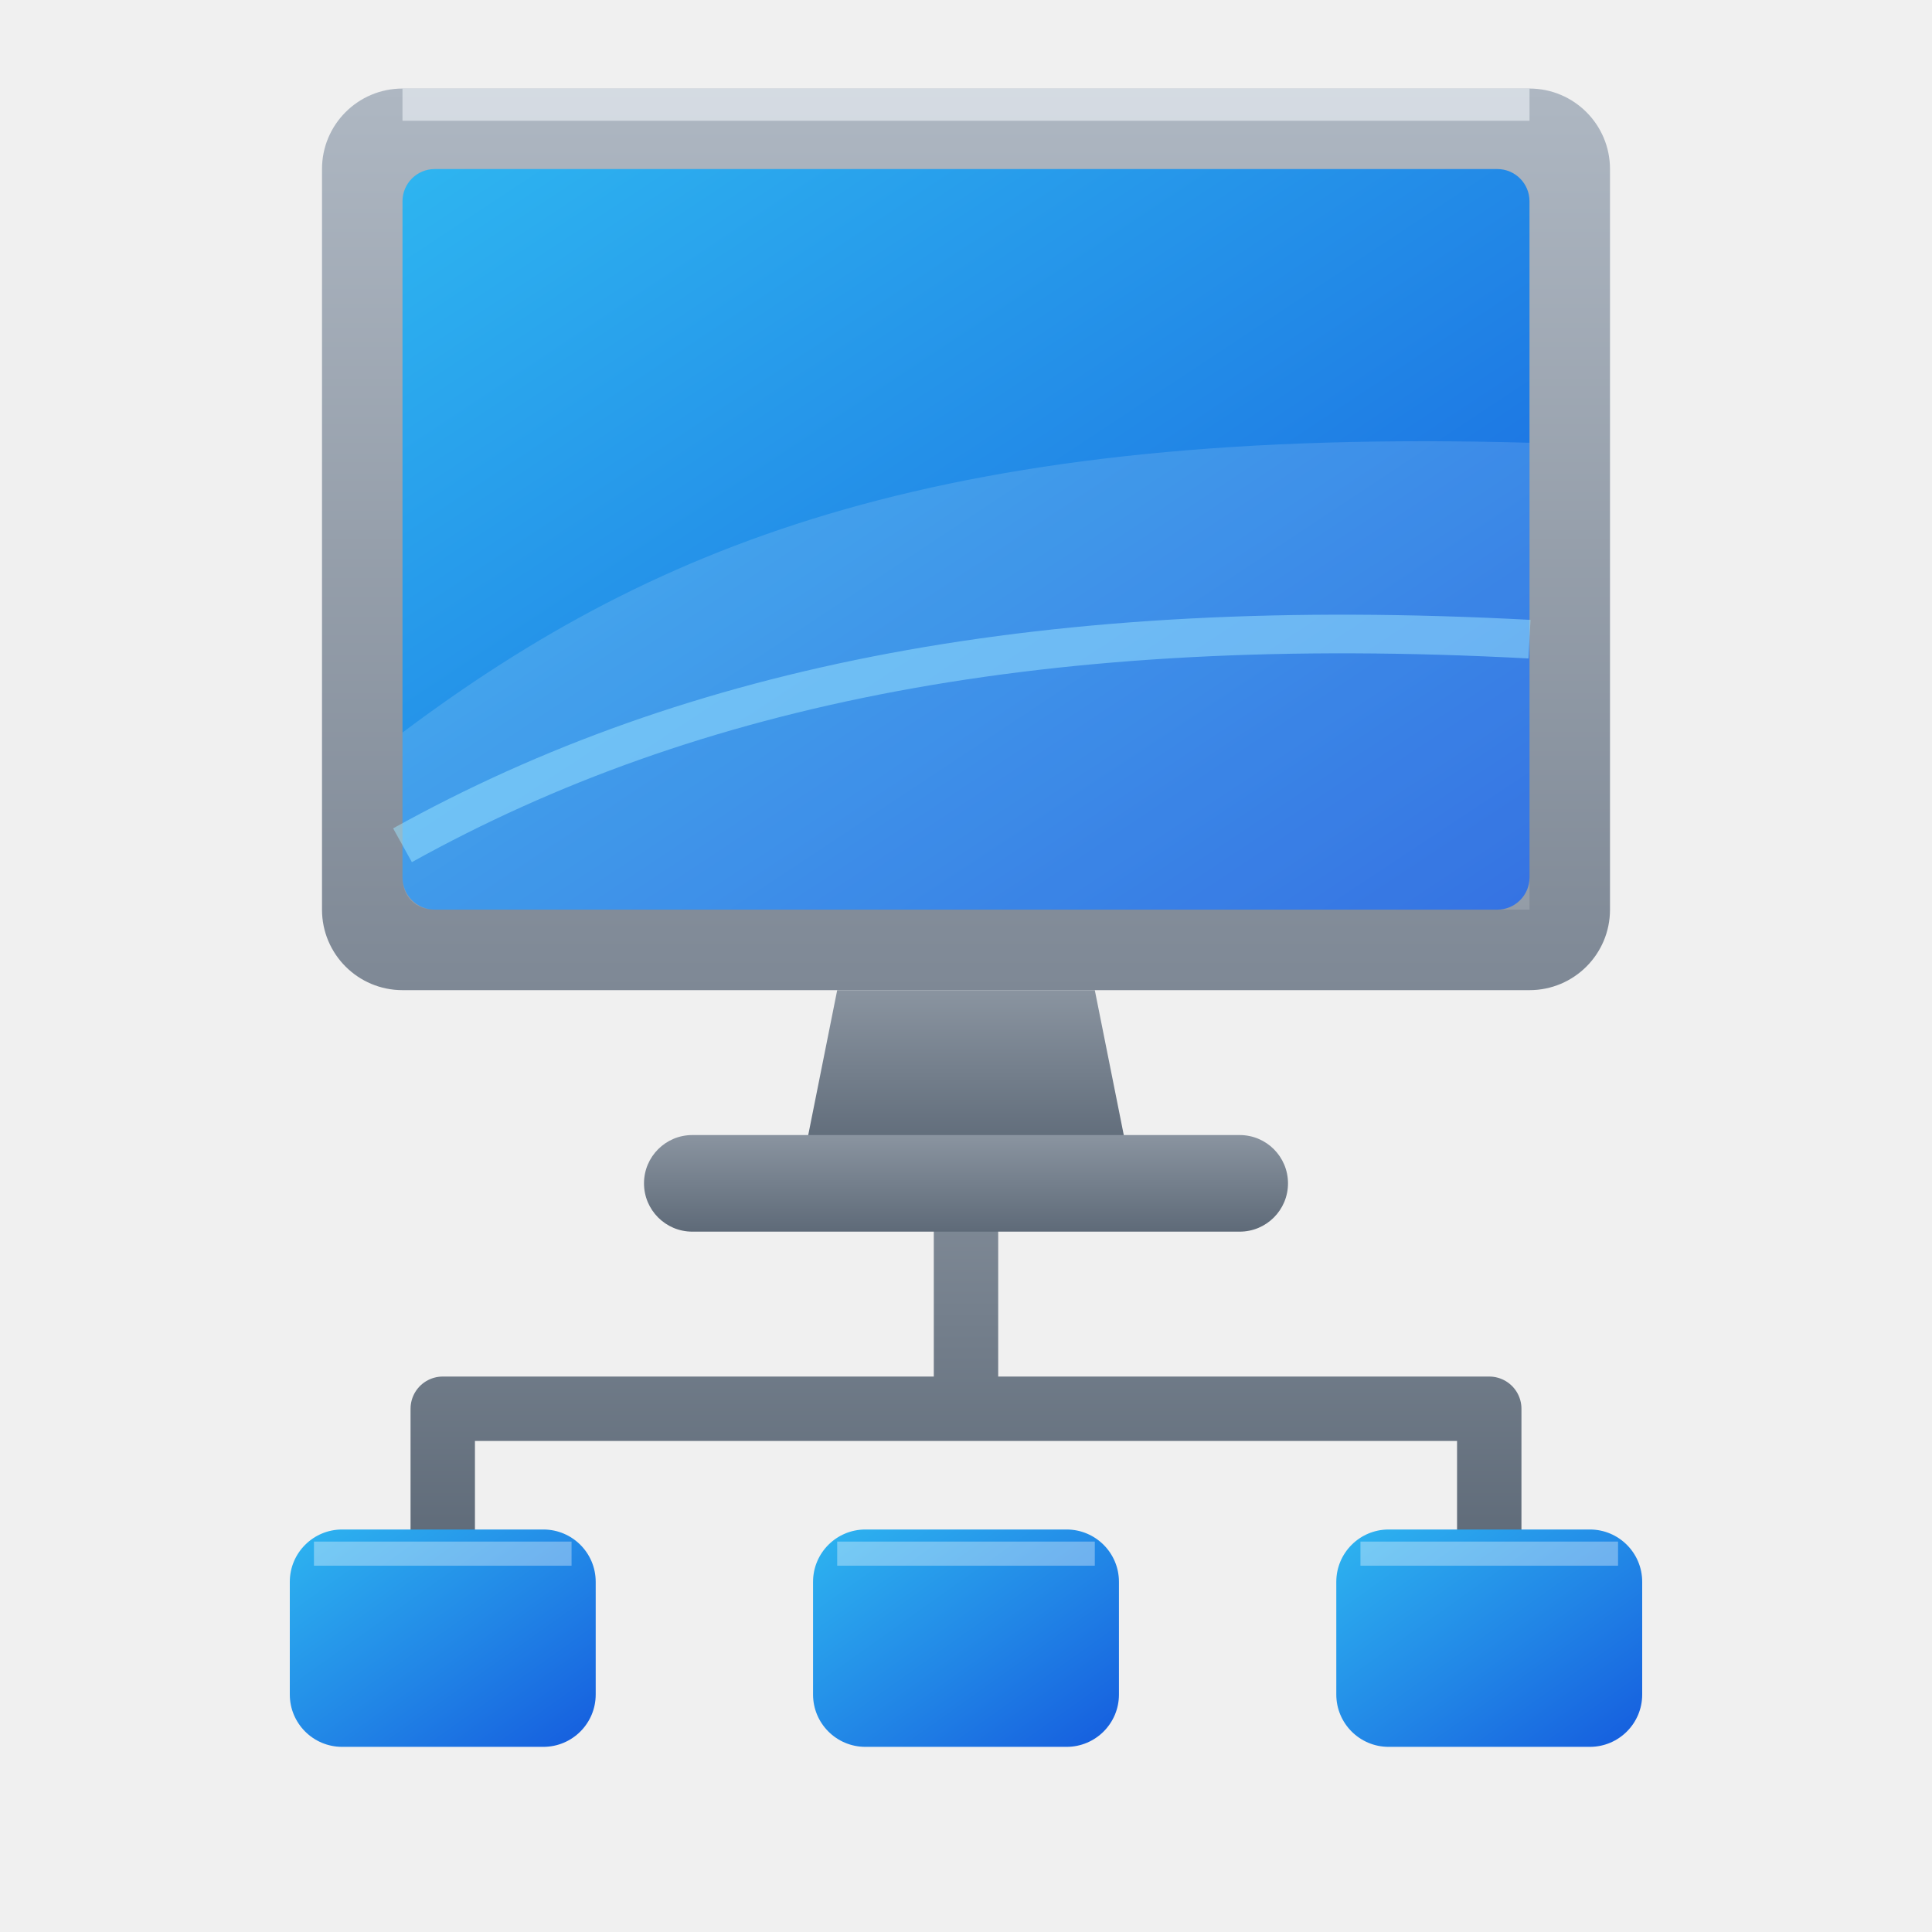
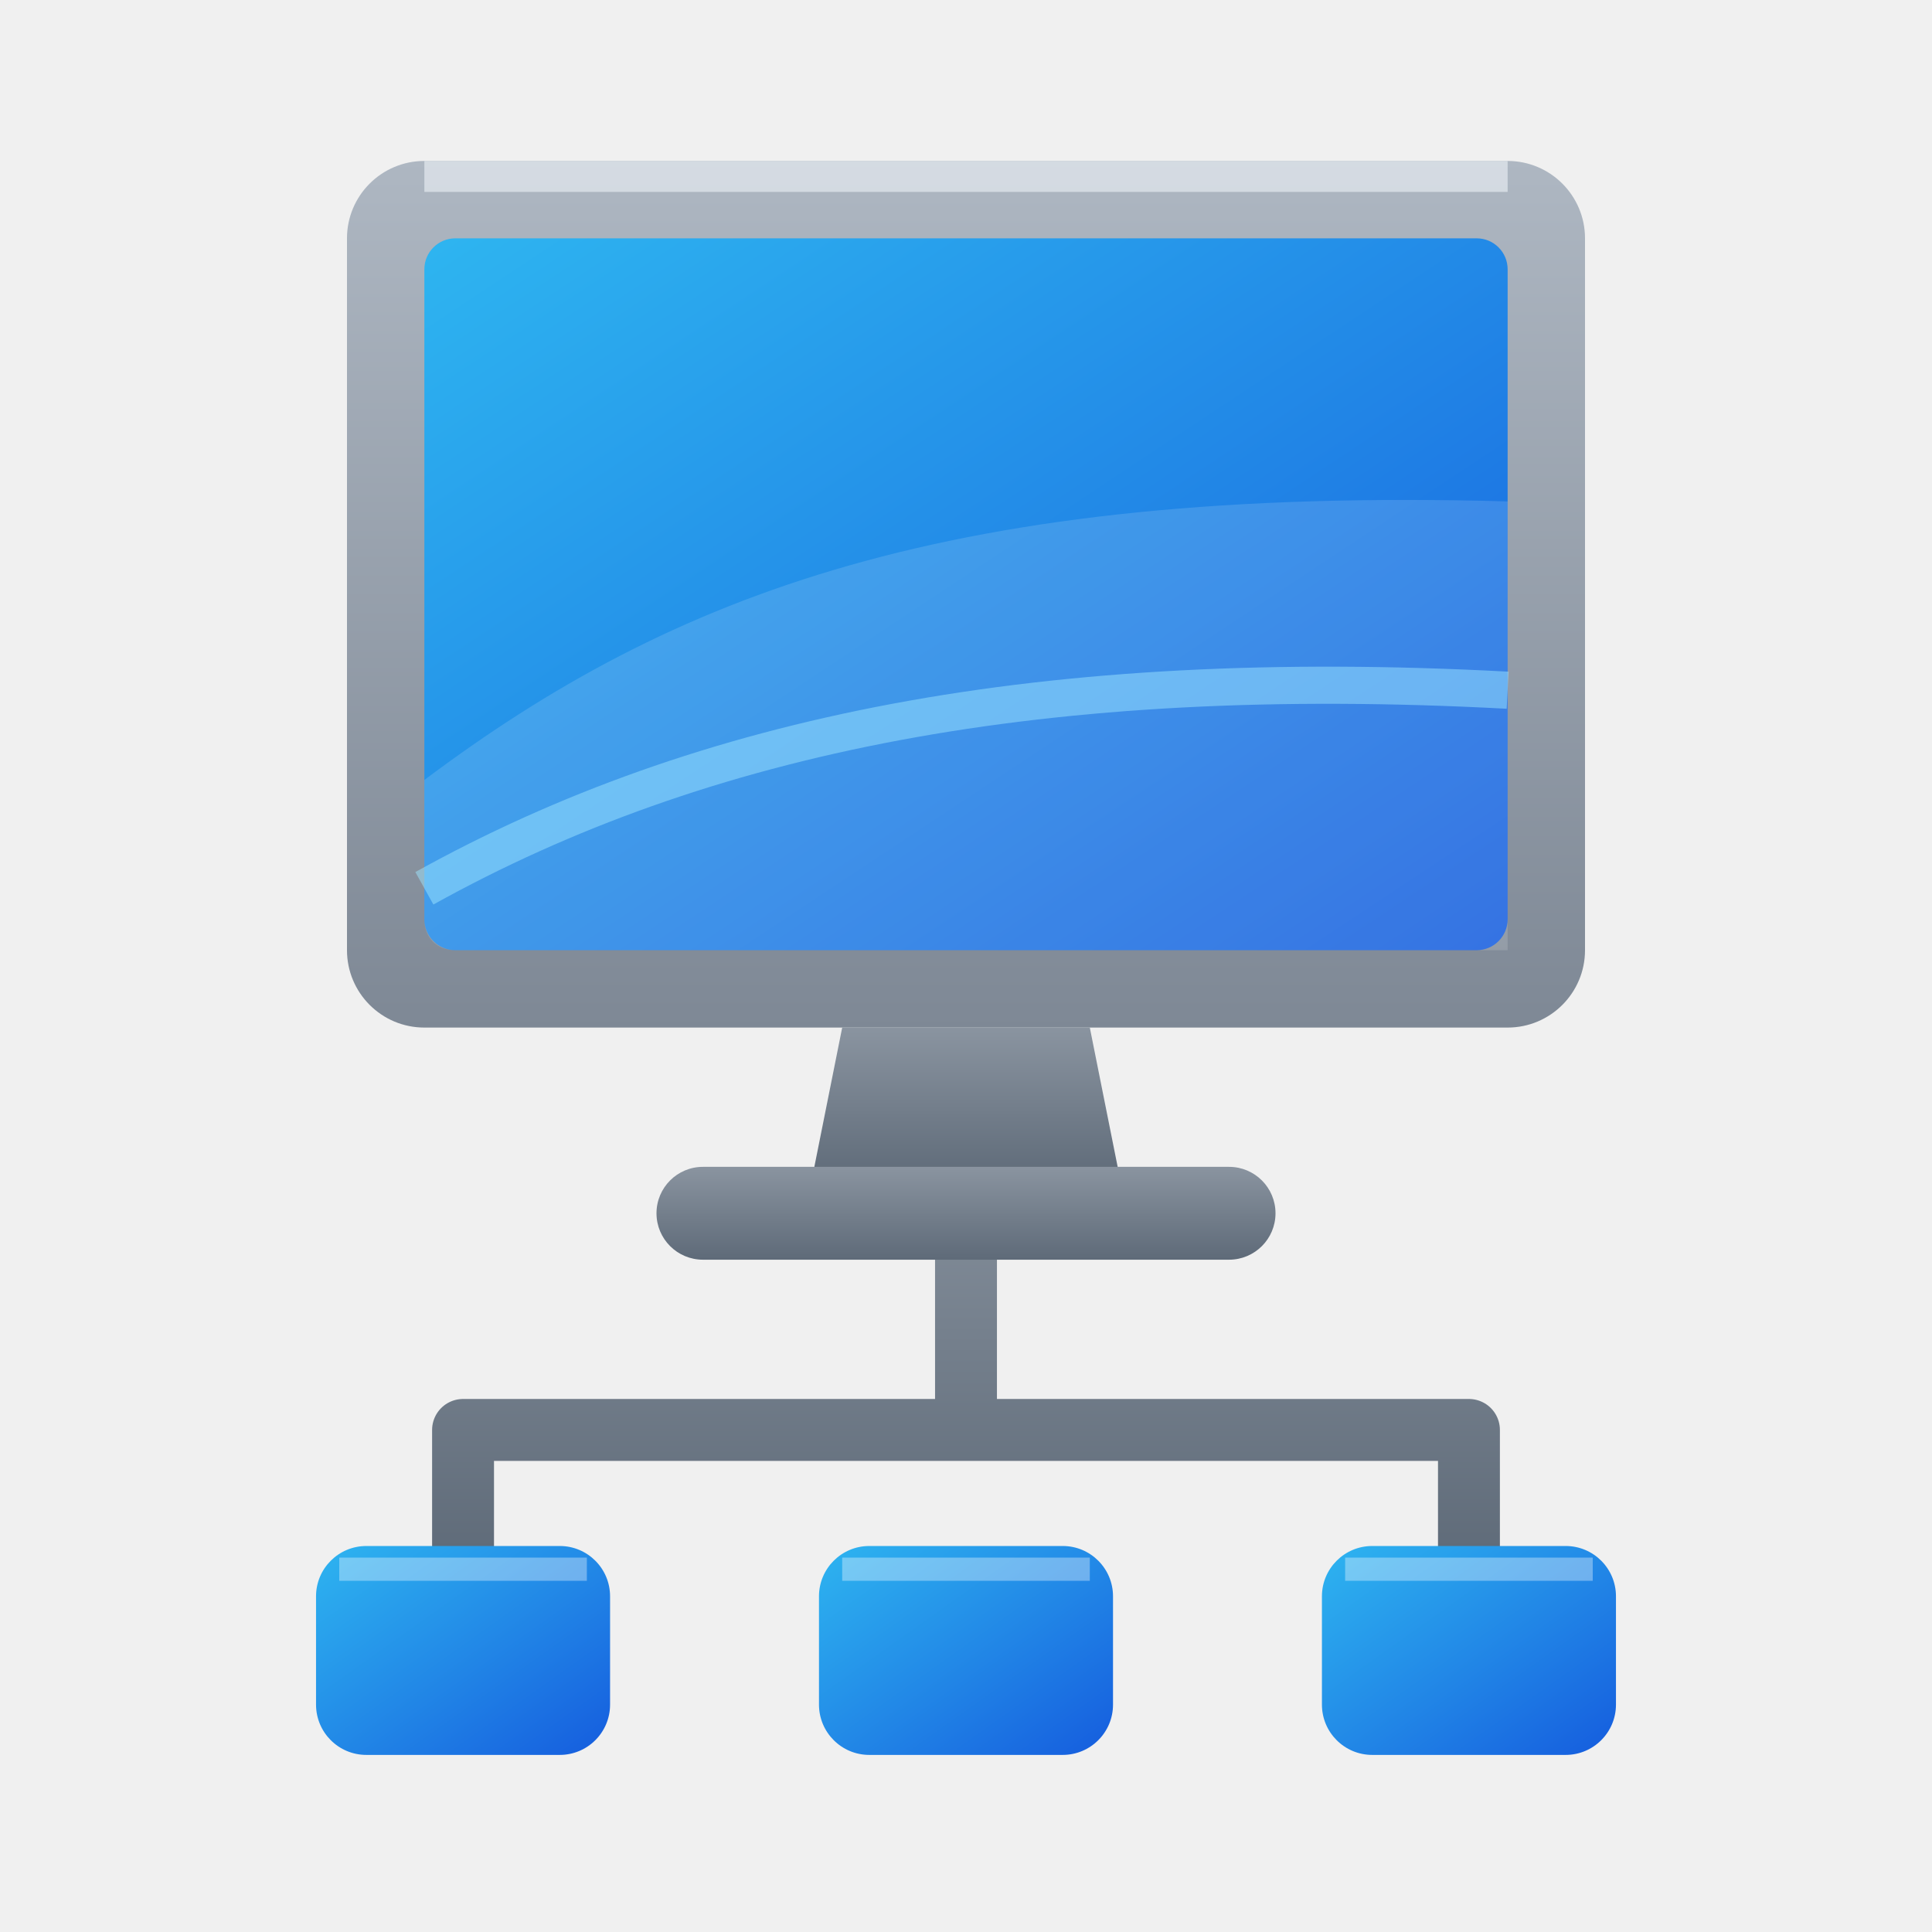
<svg xmlns="http://www.w3.org/2000/svg" viewBox="0 0 48 48" width="48" height="48">
  <defs>
    <linearGradient id="network-frame" x1="0" y1="0" x2="0" y2="1" gradientUnits="objectBoundingBox">
      <stop offset="0" stop-color="#AEB7C2" />
      <stop offset="1" stop-color="#7E8895" />
    </linearGradient>
    <linearGradient id="network-screen" x1="0" y1="0" x2="1" y2="1" gradientUnits="objectBoundingBox">
      <stop offset="0" stop-color="#2EB5F0" />
      <stop offset="0.55" stop-color="#2185E6" />
      <stop offset="1" stop-color="#155CDE" />
    </linearGradient>
    <linearGradient id="network-stand" x1="0" y1="0" x2="0" y2="1" gradientUnits="objectBoundingBox">
      <stop offset="0" stop-color="#8A94A0" />
      <stop offset="1" stop-color="#5E6A78" />
    </linearGradient>
  </defs>
-   <path d="M24 27V35M11 38.6V35h26v3.6" fill="none" stroke="url(#network-stand)" stroke-width="1.6" stroke-linejoin="round" />
-   <g transform="translate(4.8 -3.4) scale(.8)">
-     <rect x="4" y="7" width="40" height="28" rx="2.5" fill="url(#network-frame)" />
-     <rect x="6.5" y="9.5" width="35" height="23" rx="1" fill="url(#network-screen)" />
-     <path d="M6.5 27c8-6 17-9.5 35-9v14.5H7.5c-.6 0-1-.4-1-1z" fill="#FFFFFF" fill-opacity=".14" />
-     <path d="M6.5 30.5c9-5 20-7.2 35-6.4" fill="none" stroke="#9EE7FF" stroke-opacity=".5" stroke-width="1.2" />
-     <path d="M20 35h8l1 5h-10z" fill="url(#network-stand)" />
-     <rect x="14" y="39.5" width="20" height="3" rx="1.5" fill="url(#network-stand)" />
-     <path d="M6.5 7.5h35" stroke="#DDE3EA" stroke-opacity=".8" />
+   <g transform="translate(24.000 24.953) scale(0.9612) translate(-24.0 -24.0)">
+     <path d="M24 27V35M11 38.6V35h26v3.6" fill="none" stroke="url(#network-stand)" stroke-width="1.6" stroke-linejoin="round" />
+     <g transform="translate(4.8 -3.4) scale(.8)">
+       <rect x="4" y="7" width="40" height="28" rx="2.5" fill="url(#network-frame)" />
+       <rect x="6.5" y="9.5" width="35" height="23" rx="1" fill="url(#network-screen)" />
+       <path d="M6.5 27c8-6 17-9.5 35-9v14.5H7.5c-.6 0-1-.4-1-1z" fill="#FFFFFF" fill-opacity=".14" />
+       <path d="M6.5 30.5c9-5 20-7.2 35-6.4" fill="none" stroke="#9EE7FF" stroke-opacity=".5" stroke-width="1.2" />
+       <path d="M20 35h8l1 5h-10z" fill="url(#network-stand)" />
+       <rect x="14" y="39.5" width="20" height="3" rx="1.5" fill="url(#network-stand)" />
+       <path d="M6.5 7.5h35" stroke="#DDE3EA" stroke-opacity=".8" />
+     </g>
+     <rect x="7.2" y="38" width="7.6" height="5.4" rx="1.3" fill="url(#network-screen)" />
+     <rect x="20.2" y="38" width="7.6" height="5.4" rx="1.3" fill="url(#network-screen)" />
+     <rect x="33.2" y="38" width="7.6" height="5.4" rx="1.3" fill="url(#network-screen)" />
+     <path d="M7.8 38.6h6.4M20.8 38.6h6.4M33.8 38.6h6.4" stroke="#FFFFFF" stroke-opacity=".35" stroke-width=".6" />
  </g>
-   <rect x="7.2" y="38" width="7.6" height="5.4" rx="1.3" fill="url(#network-screen)" />
-   <rect x="20.2" y="38" width="7.6" height="5.4" rx="1.3" fill="url(#network-screen)" />
-   <rect x="33.2" y="38" width="7.6" height="5.4" rx="1.3" fill="url(#network-screen)" />
-   <path d="M7.8 38.6h6.4M20.8 38.6h6.4M33.8 38.6h6.4" stroke="#FFFFFF" stroke-opacity=".35" stroke-width=".6" />
</svg>
